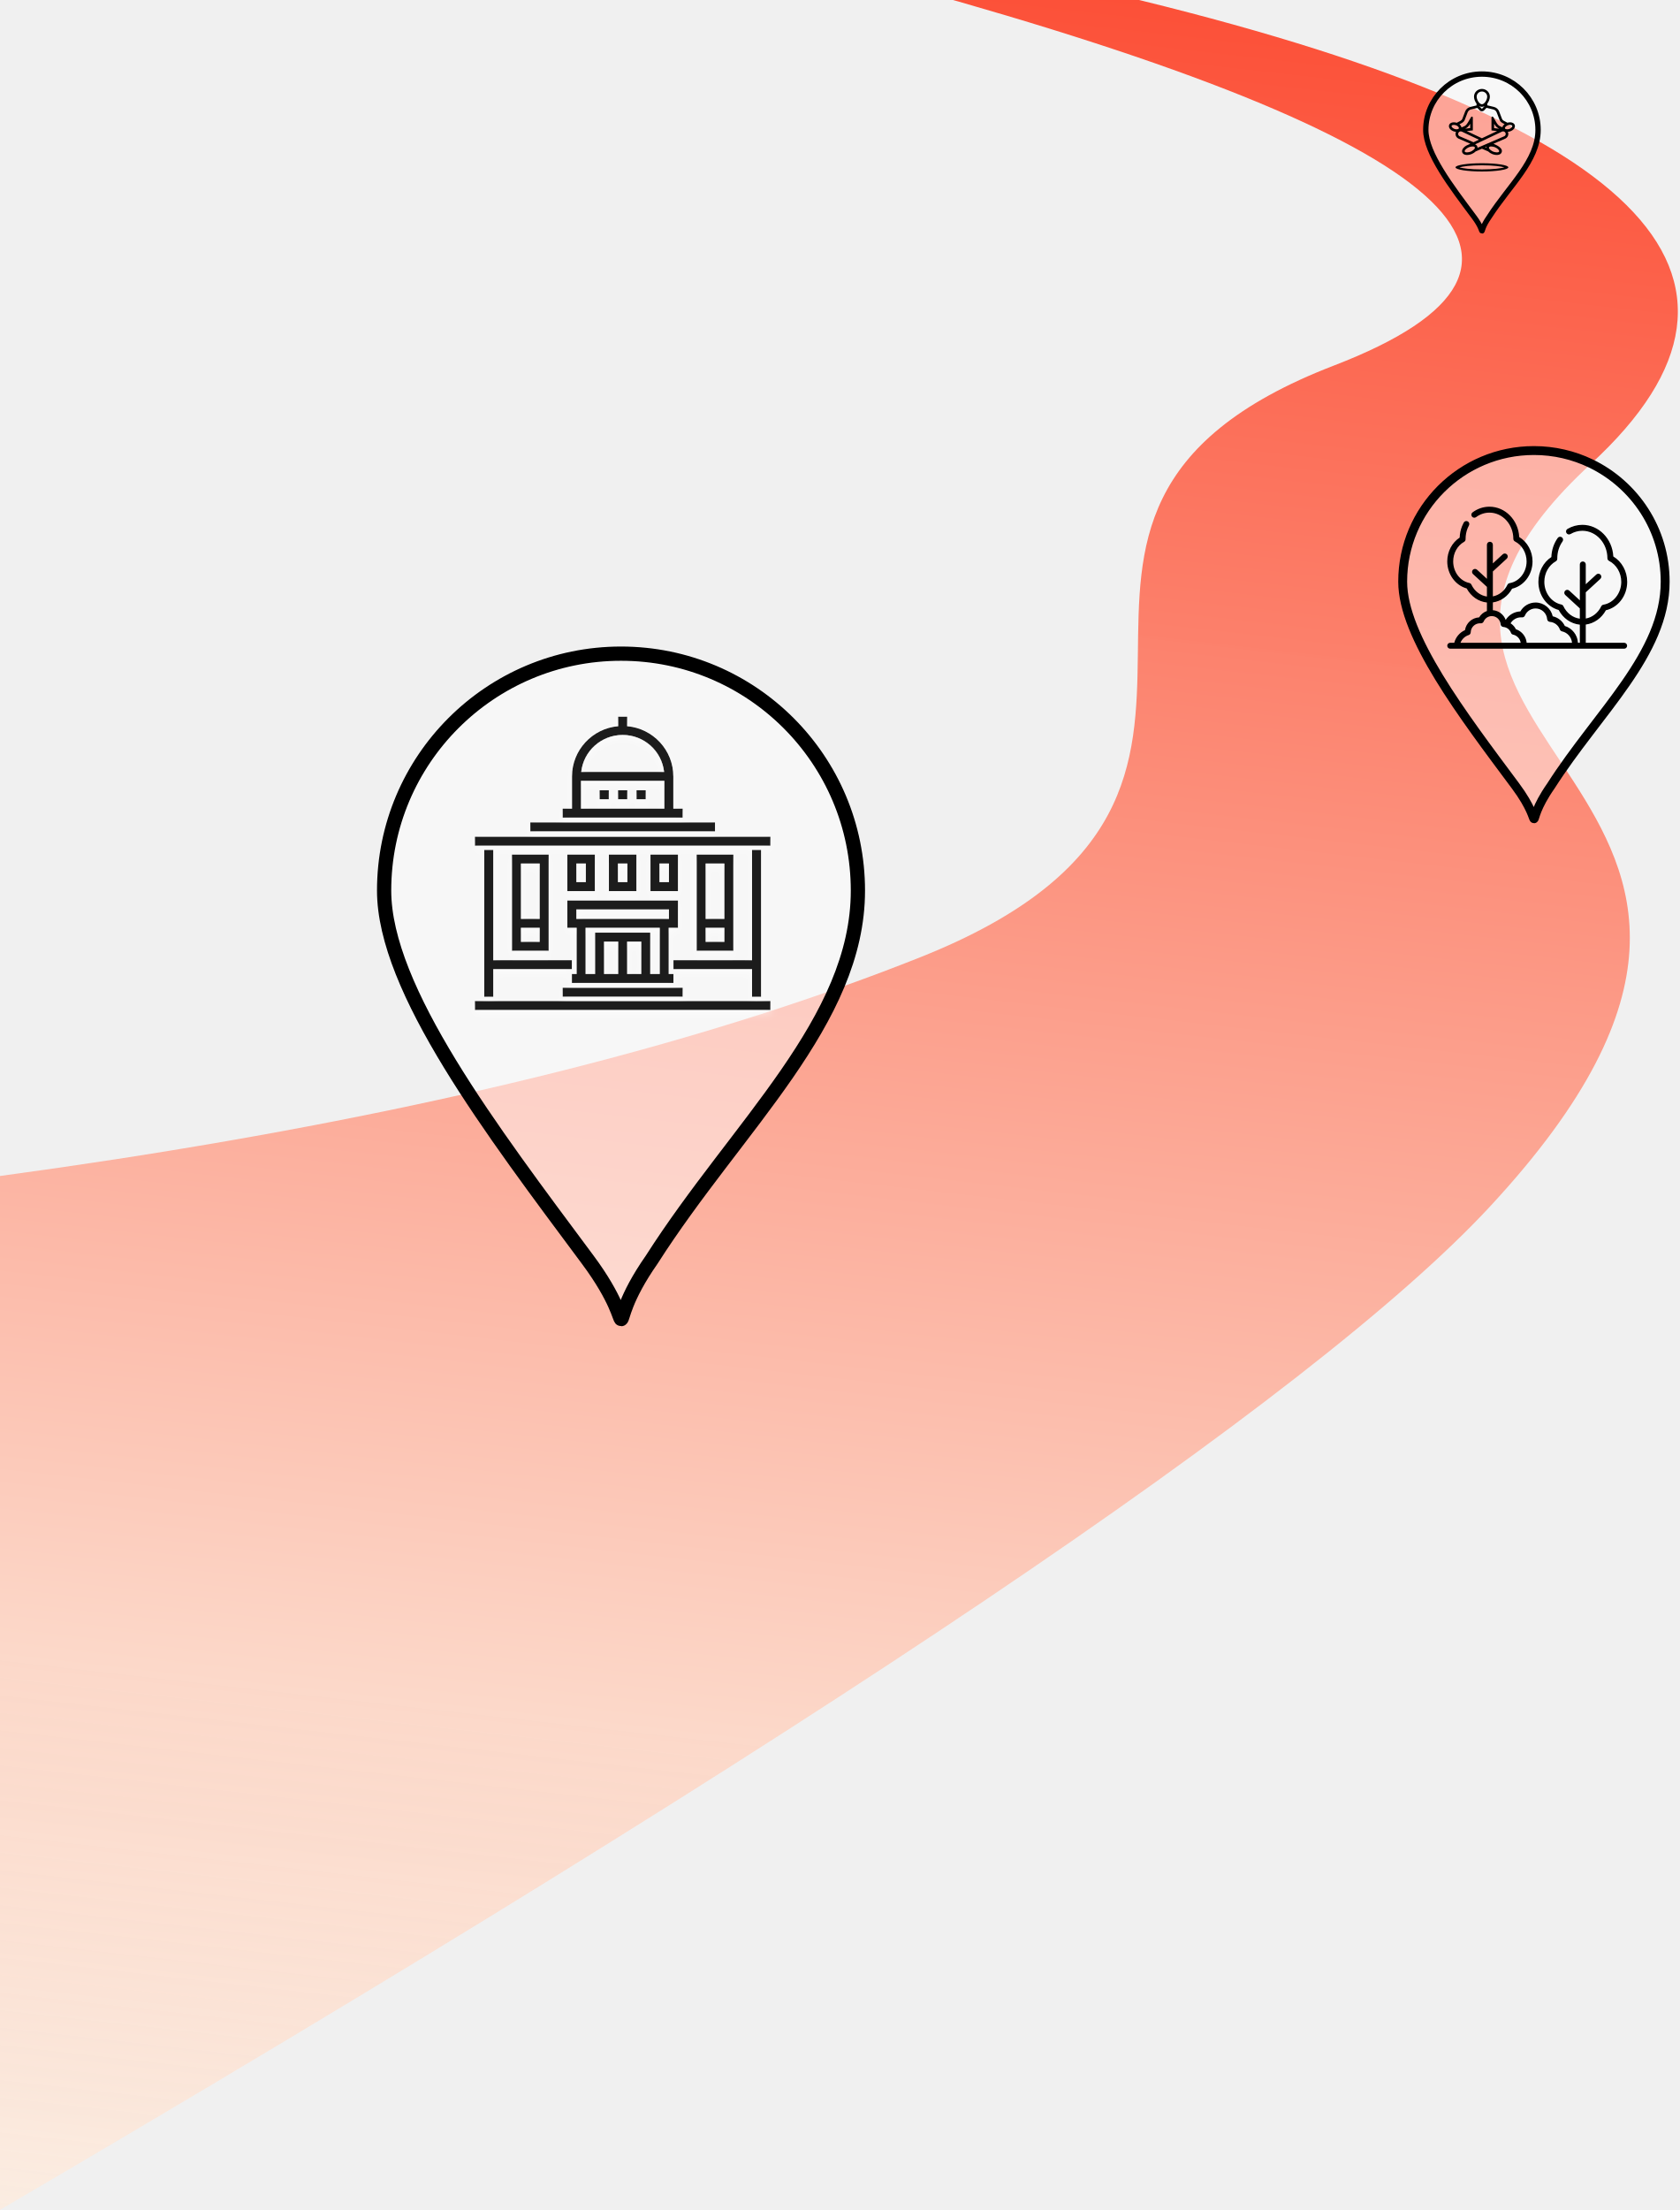
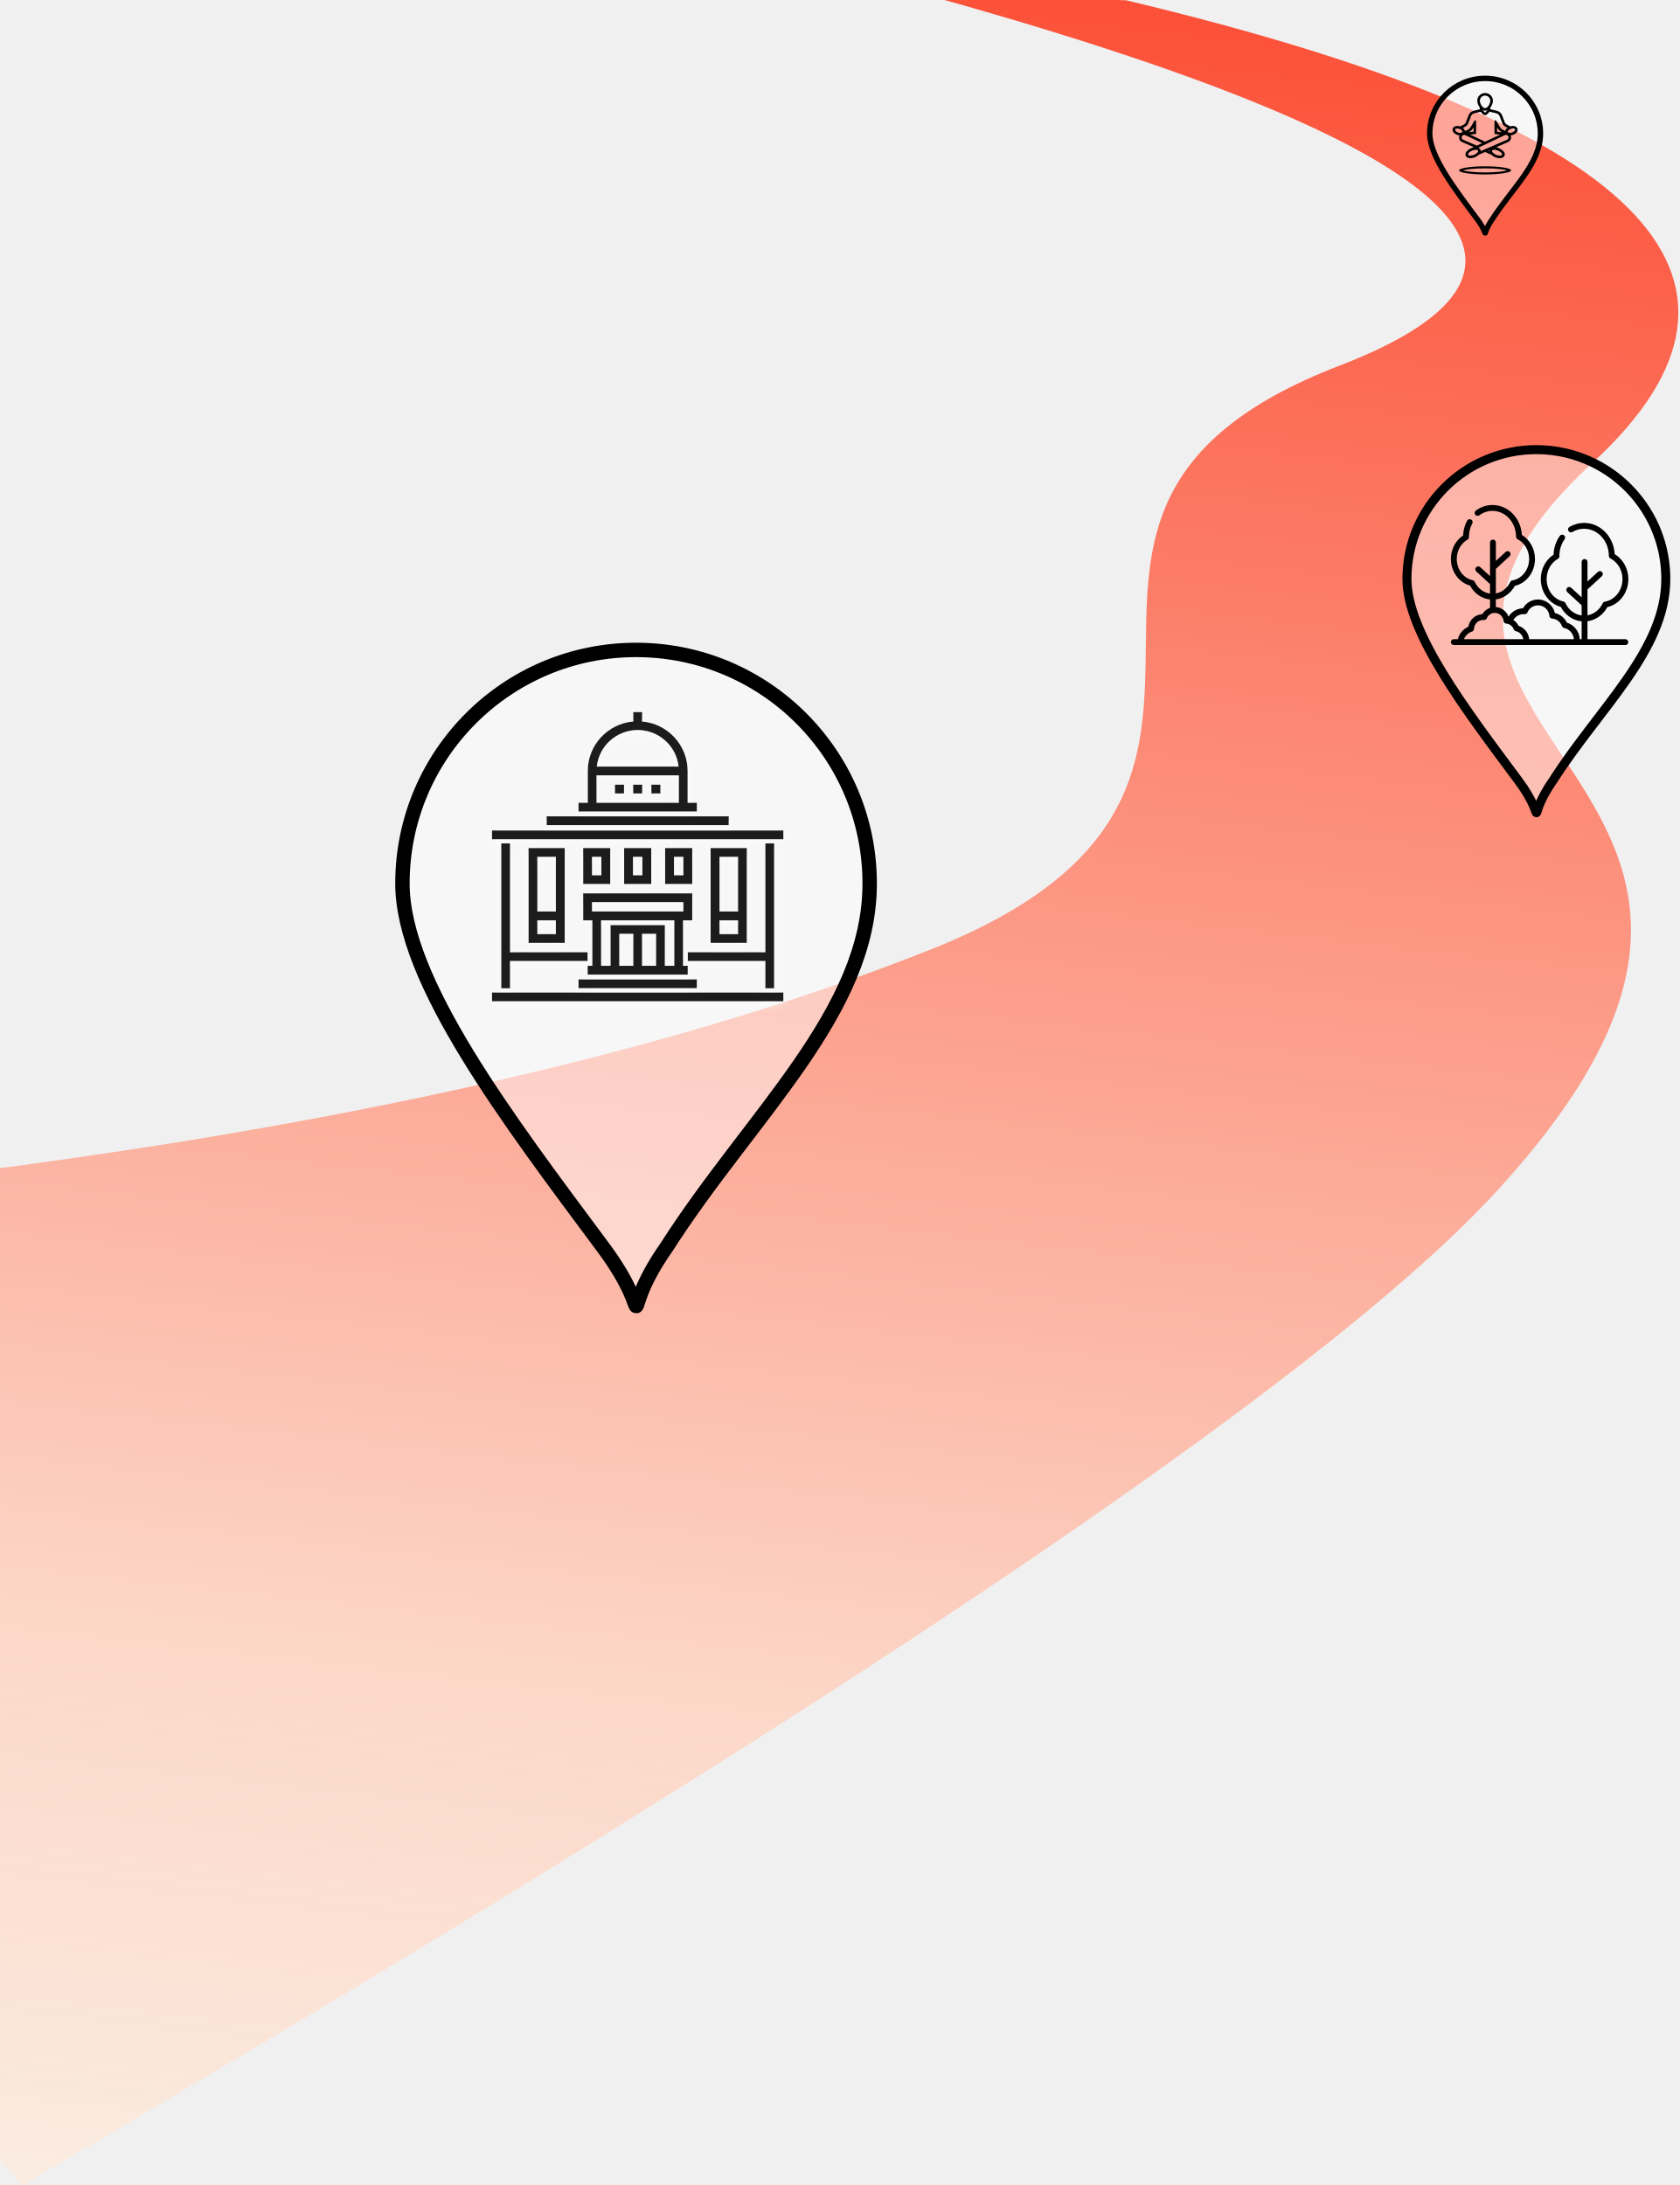
- <svg xmlns="http://www.w3.org/2000/svg" width="944px" height="1242px" viewBox="0 0 944 1242" version="1.1">
+ <svg xmlns="http://www.w3.org/2000/svg" width="933px" height="1214px" viewBox="0 0 933 1214" version="1.1">
  <defs>
    <linearGradient x1="77.353%" y1="-4.759%" x2="66.941%" y2="118.975%" id="linearGradient-1">
      <stop stop-color="#FF1F00" stop-opacity="0.8" offset="0%" />
      <stop stop-color="#FFD2BF" stop-opacity="0.795" offset="67.192%" />
      <stop stop-color="#F9FCF4" offset="100%" />
      <stop stop-color="#FA370B" stop-opacity="0.231" offset="100%" />
      <stop stop-color="#F4FEE2" offset="100%" />
      <stop stop-color="#FFFCEF" offset="100%" />
    </linearGradient>
-     <filter x="-4.2%" y="-3.0%" width="108.4%" height="108.4%" filterUnits="objectBoundingBox" id="filter-2">
+     <filter x="-4.3%" y="-3.1%" width="108.6%" height="108.7%" filterUnits="objectBoundingBox" id="filter-2">
      <feOffset dx="0" dy="2" in="SourceAlpha" result="shadowOffsetOuter1" />
      <feGaussianBlur stdDeviation="2" in="shadowOffsetOuter1" result="shadowBlurOuter1" />
      <feColorMatrix values="0 0 0 0 1   0 0 0 0 1   0 0 0 0 1  0 0 0 0.5 0" type="matrix" in="shadowBlurOuter1" result="shadowMatrixOuter1" />
      <feMerge>
        <feMergeNode in="shadowMatrixOuter1" />
        <feMergeNode in="SourceGraphic" />
      </feMerge>
    </filter>
  </defs>
  <g id="Page-2" stroke="none" stroke-width="1" fill="none" fill-rule="evenodd">
    <g id="Desktop-HD">
-       <g id="Group-7" transform="translate(-507, -41)">
+       <g id="Group-7" transform="translate(-482, -37)">
        <g id="Group-9">
          <g id="Group-11">
            <g id="Group-10">
              <g id="Group-8">
-                 <path d="M21.667,768.215 C465.882,732.864 799.188,666.325 1021.584,568.599 C1255.417,465.847 1023.909,321.116 1242.256,228.201 C1387.82,166.257 1305.742,98.289 996.022,24.297 L1113.655,24.297 C1408.325,83.676 1499.963,168.36 1388.568,278.349 C1221.477,443.332 1560.099,450.309 1346.531,697.326 C1250.745,808.114 978.039,1005.868 528.414,1290.588 L21.667,768.215 Z" id="Rectangle-2" fill="url(#linearGradient-1)" transform="translate(728.0364, 657.4421) rotate(2) translate(-728.0364, -657.4421) " />
-                 <g id="Group-6" transform="translate(1308.516, 82.62289)">
+                 <path d="M22.117,748.936 C455.051,714.472 779.893,649.604 996.642,554.33 C1224.536,454.156 998.907,313.057 1211.709,222.474 C1353.577,162.085 1273.583,95.823 971.728,23.687 L1086.374,23.687 C1373.561,81.576 1462.872,164.135 1354.306,271.363 C1191.458,432.206 1521.481,439.009 1313.336,679.827 C1219.983,787.835 954.202,980.626 515.995,1258.2 L22.117,748.936 Z" id="Rectangle-2" fill="url(#linearGradient-1)" transform="translate(710.5482, 640.9436) rotate(2) translate(-710.5482, -640.9436) " />
+                 <g id="Group-6" transform="translate(1276.287, 80.54946)">
                  <g id="Group-4" stroke="#000000" stroke-width="3" fill-opacity="0.463" fill="#FFFFFF">
-                     <path d="M35.645,80.275 C47.01,62.561 63.106,48.724 63.106,31.388 C63.106,14.053 48.979,0 31.553,0 C14.127,0 0,14.053 0,31.388 C0,44.492 14.347,63.196 27.111,80.275 C35.004,90.836 28.287,90.739 35.645,80.275 Z" id="Oval" />
+                     <path d="M34.74,78.261 C45.816,60.991 61.503,47.501 61.503,30.601 C61.503,13.7 47.735,0 30.752,0 C13.768,0 0,13.7 0,30.601 C0,43.375 13.983,61.61 26.423,78.261 C34.115,88.556 27.568,88.462 34.74,78.261 Z" id="Oval" />
                  </g>
-                   <g id="meditation" transform="translate(12.99236, 8.351953)" fill-rule="nonzero" fill="#000000">
-                     <path d="M18.561,41.76 C10.361,41.76 3.712,42.799 3.712,44.082 C3.712,45.362 10.361,46.4 18.561,46.4 C26.76,46.4 33.409,45.362 33.409,44.082 C33.409,42.8 26.762,41.76 18.561,41.76 Z M18.561,45.24 C11.988,45.24 7.707,44.608 5.911,44.081 C7.707,43.554 11.987,42.92 18.561,42.92 C25.136,42.92 29.416,43.553 31.21,44.081 C29.414,44.608 25.134,45.24 18.561,45.24 Z" id="Shape" />
-                     <path d="M37.005,20.257 C36.532,18.959 34.751,18.429 32.904,18.989 C31.062,18.009 30.21,17.786 29.837,16.818 L28.235,12.647 C27.751,11.383 26.658,10.438 25.314,10.115 L21.557,9.217 L21.557,8.29 C22.448,7.134 23.017,5.616 23.017,4.346 C23.017,1.945 21.022,0 18.562,0 C16.101,0 14.107,1.945 14.107,4.346 C14.107,5.603 14.662,7.104 15.537,8.258 L15.537,9.288 L12.068,10.118 C10.724,10.438 9.631,11.384 9.147,12.647 L7.543,16.818 C7.159,17.82 6.187,18.078 4.392,19.034 C2.635,18.443 0.648,18.807 0.118,20.255 C-0.522,22.008 1.531,23.93 3.984,24.116 C3.813,24.482 3.712,24.885 3.712,25.312 C3.712,26.474 4.417,27.468 5.427,27.93 L12.065,30.798 C10.467,31.554 9.135,31.944 8.076,33.259 C7.392,34.109 7.199,34.996 7.53,35.755 C8.257,37.421 10.861,37.39 12.851,36.562 C13.719,36.201 14.474,35.699 15.044,35.128 L18.563,33.607 L22.083,35.128 C22.653,35.699 23.407,36.203 24.275,36.562 C26.511,37.492 28.93,37.283 29.597,35.755 C30.739,33.139 26.545,31.502 25.06,30.799 L31.698,27.931 C32.706,27.468 33.412,26.474 33.412,25.312 C33.412,24.882 33.306,24.481 33.132,24.114 C35.707,23.927 37.62,21.937 37.005,20.257 Z M18.562,1.449 C20.2,1.449 21.532,2.748 21.532,4.346 C21.532,6.112 19.996,8.622 18.562,8.622 C17.127,8.622 15.592,6.112 15.592,4.346 C15.592,2.748 16.924,1.449 18.562,1.449 Z M20.059,9.629 L18.557,11.224 L17.022,9.613 C17.504,9.892 18.018,10.07 18.562,10.07 C19.089,10.07 19.589,9.894 20.059,9.629 Z M8.933,17.328 L10.537,13.157 C10.85,12.343 11.554,11.733 12.42,11.526 L16,10.67 L17.31,12.045 C17.986,12.753 19.136,12.75 19.808,12.038 L21.147,10.615 L24.962,11.528 C25.828,11.735 26.532,12.345 26.845,13.159 L28.447,17.329 C28.98,18.717 29.98,19.085 31.307,19.792 C31.036,19.997 30.789,20.222 30.593,20.47 C30.323,20.813 30.146,21.181 30.064,21.547 C28.719,20.998 27.772,20.665 26.955,19.28 L24.901,15.791 C24.637,15.34 23.93,15.524 23.93,16.043 L23.93,23.325 L27.086,23.694 L18.562,27.724 L10.036,23.691 L13.449,23.293 L13.449,16.053 C13.449,15.532 12.738,15.355 12.473,15.808 C9.579,20.787 9.852,20.51 7.078,21.642 C6.966,21.004 6.548,20.381 5.919,19.873 C7.285,19.146 8.39,18.749 8.933,17.328 Z M28.265,22.369 L25.416,22.036 L25.416,19.572 L25.667,19.997 C26.267,21.02 27.182,21.85 28.265,22.369 Z M9.197,22.33 C10.598,21.633 11.262,20.767 11.965,19.572 L11.965,22.007 L9.197,22.33 Z M3.179,22.493 C2.451,22.241 1.268,21.421 1.517,20.743 C1.764,20.064 3.209,20.16 3.938,20.412 C5.106,20.819 5.779,21.672 5.601,22.162 C5.42,22.654 4.345,22.9 3.179,22.493 Z M6.058,26.619 C5.527,26.376 5.197,25.876 5.197,25.312 C5.197,24.287 6.29,23.465 7.453,24.078 L16.86,28.528 L13.814,29.969 L6.058,26.619 Z M12.267,35.228 C11.386,35.593 9.249,36.001 8.895,35.186 C8.537,34.369 10.326,33.148 11.199,32.784 C12.066,32.423 14.209,31.999 14.572,32.827 C14.932,33.647 13.145,34.863 12.267,35.228 Z M21.051,33.097 L20.394,32.813 L21.122,32.499 C21.067,32.693 21.043,32.891 21.051,33.097 Z M25.923,32.784 C27.656,33.505 28.446,34.687 28.229,35.186 C27.874,36.001 25.739,35.596 24.857,35.228 C23.976,34.863 22.194,33.646 22.55,32.826 C22.917,31.987 25.053,32.422 25.923,32.784 Z M31.095,26.606 L16.073,33.097 C16.083,32.809 16.055,32.525 15.939,32.261 C15.72,31.757 15.283,31.392 14.702,31.162 L29.736,24.048 C30.752,23.503 31.927,24.243 31.927,25.312 C31.927,25.876 31.597,26.376 31.095,26.606 Z M33.945,22.493 C33.204,22.751 31.774,22.838 31.523,22.163 C31.278,21.482 32.452,20.667 33.184,20.413 C33.922,20.155 35.354,20.06 35.606,20.743 C35.851,21.423 34.68,22.238 33.945,22.493 Z" id="Shape" />
+                   <g id="meditation" transform="translate(12.66242, 8.142361)" fill-rule="nonzero" fill="#000000">
+                     <path d="M18.09,40.712 C10.098,40.712 3.618,41.725 3.618,42.976 C3.618,44.223 10.098,45.235 18.09,45.235 C26.081,45.235 32.561,44.223 32.561,42.976 C32.561,41.726 26.082,40.712 18.09,40.712 Z M18.09,44.104 C11.684,44.104 7.511,43.488 5.761,42.975 C7.511,42.461 11.683,41.843 18.09,41.843 C24.497,41.843 28.669,42.46 30.417,42.975 C28.667,43.488 24.496,44.104 18.09,44.104 Z" id="Shape" />
+                     <path d="M36.066,19.748 C35.604,18.483 33.869,17.966 32.068,18.513 C30.274,17.557 29.443,17.339 29.08,16.396 L27.518,12.33 C27.046,11.097 25.981,10.176 24.671,9.862 L21.01,8.986 L21.01,8.082 C21.878,6.955 22.432,5.475 22.432,4.237 C22.432,1.897 20.489,0 18.09,0 C15.692,0 13.749,1.897 13.749,4.237 C13.749,5.462 14.29,6.926 15.142,8.051 L15.142,9.055 L11.761,9.864 C10.452,10.176 9.387,11.099 8.915,12.33 L7.352,16.396 C6.977,17.373 6.03,17.624 4.281,18.557 C2.568,17.98 0.632,18.335 0.115,19.747 C-0.508,21.456 1.492,23.33 3.883,23.511 C3.716,23.868 3.618,24.26 3.618,24.677 C3.618,25.81 4.305,26.778 5.289,27.229 L11.759,30.025 C10.201,30.762 8.903,31.142 7.871,32.424 C7.204,33.253 7.016,34.118 7.339,34.858 C8.048,36.482 10.585,36.452 12.524,35.644 C13.371,35.293 14.106,34.803 14.662,34.246 L18.092,32.763 L21.522,34.246 C22.078,34.803 22.813,35.294 23.658,35.644 C25.838,36.551 28.195,36.348 28.845,34.858 C29.958,32.307 25.871,30.711 24.424,30.027 L30.893,27.23 C31.876,26.778 32.563,25.81 32.563,24.677 C32.563,24.258 32.46,23.866 32.291,23.509 C34.801,23.327 36.665,21.387 36.066,19.748 Z M18.09,1.412 C19.687,1.412 20.985,2.679 20.985,4.237 C20.985,5.958 19.488,8.406 18.09,8.406 C16.692,8.406 15.196,5.958 15.196,4.237 C15.196,2.679 16.494,1.412 18.09,1.412 Z M19.549,9.387 L18.086,10.942 L16.59,9.371 C17.06,9.644 17.561,9.818 18.09,9.818 C18.604,9.818 19.092,9.645 19.549,9.387 Z M8.706,16.893 L10.269,12.827 C10.575,12.033 11.261,11.439 12.104,11.237 L15.594,10.402 L16.87,11.743 C17.529,12.433 18.65,12.43 19.305,11.736 L20.61,10.349 L24.328,11.238 C25.172,11.44 25.858,12.035 26.163,12.829 L27.725,16.894 C28.244,18.247 29.218,18.606 30.512,19.295 C30.247,19.496 30.007,19.715 29.816,19.956 C29.553,20.291 29.381,20.649 29.301,21.007 C27.99,20.471 27.066,20.147 26.27,18.797 L24.269,15.395 C24.011,14.955 23.322,15.135 23.322,15.64 L23.322,22.74 L26.398,23.1 L18.09,27.028 L9.782,23.097 L13.107,22.708 L13.107,15.65 C13.107,15.142 12.414,14.969 12.157,15.412 C9.336,20.265 9.602,19.996 6.899,21.099 C6.789,20.477 6.382,19.87 5.768,19.374 C7.1,18.665 8.177,18.278 8.706,16.893 Z M27.547,21.807 L24.771,21.483 L24.771,19.08 L25.016,19.496 C25.6,20.493 26.492,21.302 27.547,21.807 Z M8.964,21.769 C10.329,21.09 10.976,20.246 11.662,19.08 L11.662,21.454 L8.964,21.769 Z M3.098,21.929 C2.389,21.683 1.235,20.884 1.479,20.223 C1.719,19.561 3.127,19.654 3.838,19.9 C4.977,20.296 5.632,21.128 5.459,21.605 C5.282,22.086 4.234,22.326 3.098,21.929 Z M5.904,25.951 C5.386,25.714 5.065,25.226 5.065,24.677 C5.065,23.677 6.13,22.876 7.263,23.474 L16.432,27.812 L13.463,29.217 L5.904,25.951 Z M11.955,34.344 C11.097,34.7 9.015,35.098 8.669,34.303 C8.32,33.506 10.064,32.316 10.915,31.961 C11.76,31.61 13.848,31.196 14.202,32.004 C14.553,32.803 12.811,33.988 11.955,34.344 Z M20.516,32.266 L19.876,31.99 L20.586,31.683 C20.532,31.872 20.509,32.066 20.516,32.266 Z M25.265,31.961 C26.953,32.665 27.723,33.817 27.512,34.303 C27.166,35.098 25.085,34.702 24.225,34.344 C23.367,33.988 21.63,32.802 21.978,32.002 C22.335,31.185 24.416,31.608 25.265,31.961 Z M30.305,25.938 L15.665,32.266 C15.675,31.985 15.647,31.708 15.535,31.451 C15.32,30.96 14.895,30.604 14.329,30.38 L28.981,23.444 C29.971,22.913 31.116,23.635 31.116,24.677 C31.116,25.226 30.795,25.714 30.305,25.938 Z M33.083,21.929 C32.361,22.18 30.967,22.265 30.722,21.607 C30.483,20.943 31.628,20.148 32.342,19.901 C33.061,19.65 34.456,19.556 34.702,20.223 C34.941,20.885 33.799,21.68 33.083,21.929 Z" id="Shape" />
                  </g>
                </g>
-                 <g id="Group-3" transform="translate(1295.524, 294.2057)">
+                 <g id="Group-3" transform="translate(1263.624, 286.8226)">
                  <g id="Group-5">
-                     <path d="M83.346,188.436 C109.92,146.855 147.556,114.372 147.556,73.68 C147.556,44.411 130.467,19.129 105.71,7.24 C96.048,2.6 85.217,0 73.778,0 C33.032,0 0,32.988 0,73.68 C0,104.439 33.547,148.344 63.392,188.436 C81.847,213.225 66.141,212.998 83.346,188.436 Z" id="Oval" stroke="#000000" stroke-width="5" fill-opacity="0.463" fill="#FFFFFF" />
-                     <g id="garden" transform="translate(25.05669, 31.55182)" fill-rule="nonzero" fill="#000000">
-                       <path d="M99.44,76.473 L77.862,76.473 L77.862,66.237 C82.574,65.603 86.75,62.659 89.179,58.196 C92.405,57.458 95.336,55.589 97.505,52.87 C99.858,49.918 101.155,46.145 101.155,42.246 C101.155,36.315 98.119,30.825 93.342,27.974 C92.845,18.083 85.223,10.197 75.941,10.197 C73.019,10.197 70.128,10.992 67.581,12.497 C66.788,12.966 66.525,13.988 66.993,14.78 C67.461,15.574 68.483,15.837 69.275,15.368 C71.31,14.166 73.615,13.531 75.941,13.531 C83.698,13.531 90.02,20.459 90.035,28.975 C90.036,29.602 90.389,30.176 90.949,30.459 C95.124,32.573 97.821,37.199 97.821,42.245 C97.821,48.614 93.51,54.128 87.793,55.071 C87.258,55.16 86.799,55.503 86.563,55.992 C84.775,59.701 81.545,62.209 77.862,62.862 L77.862,48.109 L86.064,40.563 C86.741,39.94 86.785,38.885 86.162,38.208 C85.539,37.53 84.485,37.485 83.808,38.109 L77.862,43.579 L77.862,32.449 C77.862,31.528 77.115,30.782 76.195,30.782 C75.274,30.782 74.528,31.528 74.528,32.449 L74.528,52.628 L68.582,47.159 C67.905,46.535 66.85,46.58 66.227,47.257 C65.604,47.935 65.649,48.99 66.326,49.613 L74.528,57.158 L74.528,62.94 C70.598,62.433 67.132,59.832 65.273,55.896 C65.05,55.425 64.621,55.085 64.112,54.977 C58.582,53.802 54.568,48.448 54.568,42.245 C54.568,37.355 57.034,32.929 61.002,30.695 C61.533,30.396 61.859,29.831 61.851,29.221 C61.851,29.175 61.849,29.129 61.848,29.084 C61.847,29.057 61.846,29.031 61.846,29.005 C61.846,25.531 62.87,22.25 64.808,19.515 C65.341,18.764 65.164,17.723 64.413,17.191 C63.662,16.658 62.622,16.835 62.09,17.586 C59.881,20.702 58.656,24.393 58.524,28.301 C54.004,31.249 51.235,36.501 51.235,42.246 C51.235,49.717 55.977,56.226 62.623,58.046 C65.124,62.758 69.549,65.808 74.529,66.296 L74.529,76.473 L73.473,76.473 C73.228,72.11 70.246,68.314 66.094,67.032 C64.791,64.26 62.261,62.249 59.285,61.597 C58.31,57.161 54.318,53.853 49.666,53.853 C46.079,53.853 42.827,55.782 41.093,58.852 C37.678,58.982 34.608,60.806 32.845,63.633 C31.746,60.609 28.93,58.406 25.634,58.17 L25.634,53.786 C30.133,53.16 34.117,50.345 36.445,46.086 C39.537,45.372 42.345,43.577 44.424,40.97 C46.688,38.131 47.935,34.503 47.935,30.754 C47.935,25.064 45.029,19.797 40.453,17.049 C39.957,7.56 32.637,0 23.724,0 C20.305,0 17.016,1.103 14.213,3.19 C13.475,3.74 13.322,4.785 13.872,5.523 C14.421,6.262 15.465,6.415 16.204,5.865 C18.427,4.209 21.027,3.334 23.724,3.334 C31.111,3.334 37.132,9.935 37.146,18.049 C37.148,18.676 37.501,19.25 38.06,19.534 C42.034,21.545 44.601,25.95 44.601,30.754 C44.601,36.817 40.499,42.066 35.06,42.963 C34.524,43.052 34.065,43.395 33.83,43.884 C32.141,47.386 29.103,49.764 25.634,50.408 L25.634,36.399 L33.464,29.196 C34.141,28.573 34.185,27.518 33.562,26.841 C32.939,26.163 31.885,26.118 31.208,26.742 L25.634,31.869 L25.634,21.376 C25.634,20.455 24.888,19.708 23.967,19.708 C23.047,19.708 22.3,20.455 22.3,21.376 L22.3,40.533 L16.727,35.406 C16.049,34.782 14.995,34.827 14.372,35.505 C13.749,36.182 13.793,37.237 14.471,37.86 L22.3,45.063 L22.3,50.486 C18.595,49.979 15.332,47.512 13.574,43.793 C13.352,43.322 12.923,42.982 12.414,42.875 C7.152,41.756 3.333,36.659 3.333,30.754 C3.333,26.097 5.679,21.884 9.456,19.758 C9.987,19.459 10.312,18.895 10.305,18.285 C10.305,18.24 10.303,18.195 10.302,18.15 C10.301,18.126 10.3,18.102 10.3,18.077 C10.3,16.015 10.68,14.021 11.429,12.15 C11.652,11.594 11.909,11.049 12.192,10.527 C12.633,9.718 12.334,8.706 11.526,8.266 C10.717,7.825 9.705,8.124 9.265,8.932 C8.919,9.568 8.606,10.233 8.335,10.91 C7.514,12.96 7.059,15.128 6.98,17.364 C2.651,20.204 0,25.243 0,30.754 C0,37.928 4.548,44.179 10.925,45.941 C13.323,50.438 17.545,53.356 22.3,53.845 L22.3,58.614 C20.476,59.251 18.916,60.512 17.911,62.205 C13.864,62.435 10.594,65.426 9.96,69.369 C6.975,70.695 4.755,73.326 3.938,76.473 L1.667,76.473 C0.746,76.473 0,77.219 0,78.14 C0,79.061 0.746,79.808 1.667,79.808 L5.318,79.808 L42.941,79.808 L71.756,79.808 L99.44,79.808 C100.361,79.808 101.107,79.061 101.107,78.14 C101.107,77.219 100.361,76.473 99.44,76.473 Z M7.434,76.473 C8.229,74.447 9.901,72.832 12.032,72.142 C12.702,71.924 13.164,71.309 13.184,70.605 C13.268,67.757 15.566,65.525 18.415,65.525 C18.529,65.525 18.654,65.531 18.807,65.542 C19.521,65.594 20.189,65.186 20.467,64.525 C21.243,62.676 23.04,61.482 25.044,61.482 C27.618,61.482 29.79,63.49 29.99,66.054 C30.054,66.872 30.704,67.523 31.522,67.587 C31.977,67.622 32.416,67.722 32.832,67.874 C32.834,67.875 32.836,67.876 32.838,67.876 C32.915,67.905 32.991,67.935 33.066,67.967 C33.082,67.974 33.099,67.981 33.115,67.988 C33.186,68.019 33.255,68.051 33.324,68.085 C33.347,68.097 33.37,68.109 33.393,68.121 C33.488,68.169 33.581,68.221 33.673,68.275 C33.722,68.305 33.773,68.334 33.821,68.366 C33.858,68.389 33.894,68.415 33.93,68.439 C33.984,68.477 34.039,68.514 34.092,68.554 C34.122,68.577 34.152,68.599 34.182,68.622 C34.246,68.672 34.31,68.724 34.371,68.778 C34.389,68.792 34.406,68.806 34.423,68.821 C34.587,68.967 34.742,69.123 34.886,69.29 C34.899,69.305 34.912,69.321 34.925,69.336 C34.986,69.408 35.044,69.482 35.101,69.557 C35.112,69.571 35.123,69.586 35.134,69.6 C35.263,69.777 35.381,69.962 35.487,70.156 C35.501,70.182 35.514,70.208 35.528,70.234 C35.566,70.306 35.601,70.379 35.635,70.453 C35.649,70.483 35.663,70.512 35.676,70.541 C35.718,70.637 35.758,70.735 35.794,70.834 C35.795,70.837 35.796,70.841 35.798,70.844 C35.993,71.384 36.453,71.785 37.014,71.906 C37.163,71.938 37.309,71.978 37.452,72.022 C37.499,72.036 37.545,72.054 37.591,72.069 C37.687,72.101 37.782,72.134 37.875,72.171 C37.929,72.193 37.981,72.217 38.034,72.24 C38.117,72.276 38.2,72.313 38.281,72.354 C38.335,72.381 38.388,72.41 38.442,72.439 C38.518,72.48 38.594,72.523 38.668,72.568 C38.721,72.6 38.773,72.633 38.825,72.666 C38.897,72.713 38.967,72.762 39.037,72.812 C39.087,72.848 39.136,72.884 39.184,72.921 C39.253,72.974 39.319,73.03 39.386,73.086 C39.431,73.124 39.476,73.162 39.52,73.202 C39.587,73.263 39.652,73.328 39.717,73.392 C39.755,73.43 39.794,73.468 39.831,73.507 C39.904,73.585 39.973,73.665 40.041,73.746 C40.066,73.777 40.093,73.805 40.118,73.836 C40.209,73.949 40.295,74.066 40.377,74.186 C40.394,74.211 40.409,74.238 40.426,74.263 C40.489,74.359 40.55,74.456 40.607,74.556 C40.633,74.601 40.656,74.648 40.681,74.695 C40.725,74.777 40.768,74.86 40.809,74.945 C40.833,74.998 40.856,75.051 40.879,75.105 C40.914,75.186 40.948,75.267 40.979,75.35 C41,75.407 41.02,75.465 41.04,75.522 C41.067,75.605 41.093,75.688 41.118,75.771 C41.135,75.831 41.15,75.89 41.166,75.95 C41.187,76.035 41.205,76.121 41.222,76.207 C41.235,76.267 41.246,76.327 41.256,76.388 C41.261,76.416 41.263,76.445 41.268,76.473 L7.434,76.473 L7.434,76.473 Z M44.628,76.474 L44.628,76.473 C44.627,76.458 44.623,76.442 44.622,76.426 C44.603,76.227 44.578,76.029 44.546,75.834 C44.544,75.822 44.541,75.811 44.539,75.8 C44.505,75.6 44.465,75.403 44.417,75.207 C44.415,75.199 44.414,75.19 44.412,75.182 C44.364,74.989 44.309,74.798 44.249,74.61 C44.242,74.589 44.236,74.569 44.23,74.548 C44.17,74.367 44.104,74.188 44.033,74.012 C44.023,73.986 44.013,73.961 44.003,73.935 C43.932,73.762 43.855,73.592 43.773,73.425 C43.76,73.398 43.747,73.372 43.734,73.346 C43.651,73.179 43.563,73.016 43.469,72.855 C43.455,72.831 43.441,72.807 43.427,72.783 C43.331,72.621 43.23,72.462 43.124,72.307 C43.111,72.288 43.098,72.269 43.085,72.251 C42.974,72.092 42.859,71.935 42.739,71.784 C42.731,71.774 42.723,71.765 42.715,71.755 C42.589,71.598 42.459,71.445 42.322,71.296 C42.321,71.295 42.319,71.293 42.318,71.291 C42.183,71.145 42.042,71.003 41.897,70.865 C41.884,70.853 41.872,70.841 41.859,70.829 C41.72,70.698 41.576,70.573 41.428,70.451 C41.408,70.435 41.389,70.418 41.369,70.402 C41.223,70.284 41.074,70.171 40.921,70.063 C40.897,70.046 40.874,70.029 40.85,70.013 C40.697,69.906 40.54,69.805 40.38,69.708 C40.355,69.693 40.33,69.678 40.305,69.663 C40.143,69.567 39.977,69.476 39.809,69.391 C39.786,69.379 39.762,69.368 39.739,69.356 C39.565,69.27 39.388,69.189 39.208,69.114 C39.192,69.107 39.176,69.102 39.16,69.095 C38.971,69.018 38.779,68.947 38.583,68.883 C38.583,68.882 38.582,68.882 38.581,68.882 C38.573,68.864 38.563,68.848 38.555,68.831 C38.487,68.697 38.417,68.564 38.342,68.433 C38.304,68.367 38.264,68.302 38.224,68.236 C38.176,68.157 38.128,68.079 38.078,68.001 C38.029,67.927 37.979,67.854 37.928,67.781 C37.884,67.718 37.839,67.656 37.793,67.594 C37.735,67.516 37.677,67.438 37.617,67.362 C37.581,67.318 37.544,67.275 37.508,67.232 C37.367,67.063 37.22,66.9 37.067,66.742 C37.04,66.715 37.015,66.687 36.988,66.661 C36.912,66.585 36.833,66.512 36.754,66.439 C36.709,66.397 36.663,66.355 36.617,66.314 C36.541,66.248 36.464,66.182 36.386,66.118 C36.329,66.072 36.271,66.027 36.213,65.981 C36.141,65.926 36.069,65.869 35.994,65.815 C35.89,65.739 35.783,65.667 35.674,65.596 C35.646,65.577 35.618,65.556 35.589,65.538 C36.803,63.485 39.027,62.18 41.483,62.18 C41.634,62.18 41.797,62.187 41.997,62.201 C42.71,62.255 43.379,61.845 43.656,61.185 C44.676,58.757 47.035,57.189 49.666,57.189 C53.045,57.189 55.898,59.826 56.16,63.193 C56.224,64.011 56.874,64.661 57.692,64.725 C60.234,64.923 62.438,66.602 63.306,69.003 C63.502,69.543 63.961,69.944 64.522,70.065 C67.597,70.728 69.878,73.373 70.135,76.474 L44.628,76.474 L44.628,76.474 Z" id="Shape" />
+                     <path d="M81.229,183.707 C107.129,143.169 143.809,111.502 143.809,71.831 C143.809,43.297 127.154,18.649 103.026,7.058 C93.609,2.535 83.053,0 71.904,0 C32.193,0 0,32.16 0,71.831 C0,101.818 32.695,144.621 61.783,183.707 C79.769,207.874 64.461,207.653 81.229,183.707 Z" id="Oval" stroke="#000000" stroke-width="5" fill-opacity="0.463" fill="#FFFFFF" />
+                     <g id="garden" transform="translate(24.42038, 30.76003)" fill-rule="nonzero" fill="#000000">
+                       <path d="M96.915,74.554 L75.884,74.554 L75.884,64.575 C80.477,63.957 84.547,61.086 86.914,56.735 C90.059,56.016 92.915,54.194 95.028,51.543 C97.322,48.665 98.586,44.987 98.586,41.185 C98.586,35.403 95.627,30.052 90.972,27.272 C90.487,17.629 83.059,9.941 74.012,9.941 C71.165,9.941 68.347,10.716 65.864,12.184 C65.092,12.64 64.835,13.637 65.292,14.41 C65.748,15.183 66.744,15.439 67.516,14.983 C69.499,13.811 71.745,13.192 74.012,13.192 C81.572,13.192 87.734,19.946 87.749,28.248 C87.75,28.859 88.094,29.419 88.639,29.695 C92.708,31.756 95.337,36.266 95.337,41.185 C95.337,47.394 91.136,52.769 85.564,53.689 C85.042,53.775 84.595,54.11 84.365,54.587 C82.622,58.203 79.474,60.648 75.884,61.284 L75.884,46.901 L83.878,39.545 C84.538,38.938 84.582,37.909 83.974,37.249 C83.367,36.588 82.34,36.545 81.679,37.153 L75.884,42.485 L75.884,31.635 C75.884,30.737 75.157,30.009 74.26,30.009 C73.363,30.009 72.636,30.737 72.636,31.635 L72.636,51.308 L66.841,45.975 C66.18,45.367 65.153,45.411 64.546,46.071 C63.938,46.732 63.981,47.76 64.642,48.368 L72.636,55.724 L72.636,61.36 C68.806,60.866 65.428,58.33 63.615,54.493 C63.399,54.034 62.98,53.703 62.484,53.598 C57.094,52.452 53.183,47.232 53.183,41.185 C53.183,36.418 55.585,32.102 59.453,29.925 C59.97,29.633 60.288,29.082 60.28,28.488 C60.28,28.443 60.278,28.398 60.277,28.354 C60.276,28.328 60.275,28.302 60.275,28.277 C60.275,24.891 61.274,21.691 63.163,19.025 C63.682,18.293 63.509,17.278 62.777,16.759 C62.045,16.24 61.031,16.413 60.513,17.145 C58.361,20.182 57.166,23.781 57.038,27.591 C52.633,30.465 49.934,35.585 49.934,41.185 C49.934,48.47 54.555,54.815 61.033,56.589 C63.47,61.183 67.782,64.157 72.636,64.633 L72.636,74.554 L71.607,74.554 C71.368,70.3 68.462,66.6 64.416,65.35 C63.146,62.647 60.68,60.687 57.78,60.052 C56.829,55.727 52.939,52.502 48.405,52.502 C44.909,52.502 41.739,54.382 40.049,57.375 C36.721,57.501 33.729,59.28 32.011,62.037 C30.94,59.088 28.196,56.941 24.983,56.71 L24.983,52.436 C29.368,51.826 33.251,49.082 35.52,44.93 C38.533,44.233 41.27,42.484 43.296,39.942 C45.503,37.174 46.718,33.637 46.718,29.982 C46.718,24.435 43.885,19.3 39.426,16.621 C38.942,7.37 31.808,0 23.121,0 C19.789,0 16.584,1.075 13.852,3.11 C13.133,3.646 12.984,4.665 13.519,5.385 C14.055,6.105 15.072,6.254 15.792,5.718 C17.959,4.104 20.493,3.251 23.121,3.251 C30.321,3.251 36.189,9.686 36.203,17.596 C36.204,18.208 36.548,18.767 37.094,19.043 C40.966,21.005 43.468,25.299 43.468,29.982 C43.468,35.893 39.471,41.01 34.169,41.885 C33.648,41.971 33.2,42.306 32.971,42.783 C31.325,46.197 28.364,48.515 24.983,49.143 L24.983,35.486 L32.614,28.464 C33.274,27.856 33.317,26.828 32.71,26.167 C32.103,25.506 31.075,25.463 30.415,26.071 L24.983,31.069 L24.983,20.839 C24.983,19.941 24.256,19.214 23.358,19.214 C22.461,19.214 21.734,19.941 21.734,20.839 L21.734,39.516 L16.302,34.518 C15.642,33.91 14.614,33.953 14.007,34.614 C13.4,35.274 13.443,36.303 14.103,36.91 L21.734,43.932 L21.734,49.219 C18.122,48.725 14.942,46.32 13.23,42.694 C13.013,42.235 12.595,41.904 12.099,41.799 C6.971,40.708 3.248,35.739 3.248,29.982 C3.248,25.443 5.535,21.335 9.216,19.262 C9.733,18.97 10.05,18.42 10.043,17.827 C10.043,17.783 10.042,17.739 10.04,17.695 C10.04,17.671 10.038,17.648 10.038,17.624 C10.038,15.613 10.409,13.669 11.139,11.845 C11.356,11.304 11.606,10.771 11.883,10.263 C12.312,9.475 12.021,8.488 11.233,8.058 C10.445,7.629 9.459,7.92 9.03,8.708 C8.693,9.328 8.388,9.977 8.124,10.636 C7.323,12.635 6.88,14.748 6.802,16.928 C2.583,19.697 0,24.61 0,29.982 C0,36.976 4.432,43.07 10.647,44.788 C12.984,49.173 17.099,52.017 21.734,52.493 L21.734,57.143 C19.956,57.764 18.435,58.993 17.456,60.644 C13.512,60.868 10.325,63.784 9.707,67.628 C6.798,68.921 4.635,71.486 3.838,74.554 L1.624,74.554 C0.727,74.554 0,75.282 0,76.179 C0,77.077 0.727,77.805 1.624,77.805 L5.183,77.805 L41.851,77.805 L69.933,77.805 L96.915,77.805 C97.812,77.805 98.54,77.077 98.54,76.179 C98.54,75.282 97.812,74.554 96.915,74.554 Z M7.245,74.554 C8.02,72.578 9.65,71.004 11.726,70.331 C12.38,70.119 12.829,69.52 12.849,68.833 C12.931,66.056 15.17,63.881 17.947,63.881 C18.059,63.881 18.18,63.886 18.33,63.897 C19.026,63.947 19.677,63.55 19.947,62.906 C20.704,61.103 22.455,59.939 24.408,59.939 C26.917,59.939 29.034,61.897 29.229,64.396 C29.291,65.194 29.924,65.828 30.722,65.891 C31.165,65.925 31.593,66.022 31.999,66.171 C32,66.171 32.002,66.172 32.004,66.173 C32.079,66.201 32.153,66.231 32.227,66.262 C32.242,66.268 32.258,66.275 32.274,66.282 C32.343,66.312 32.411,66.343 32.478,66.376 C32.5,66.388 32.523,66.4 32.545,66.411 C32.638,66.458 32.729,66.509 32.818,66.562 C32.866,66.591 32.915,66.619 32.962,66.65 C32.998,66.673 33.033,66.698 33.068,66.722 C33.121,66.758 33.174,66.795 33.226,66.834 C33.256,66.856 33.285,66.878 33.314,66.9 C33.376,66.949 33.438,67 33.499,67.052 C33.515,67.066 33.532,67.08 33.549,67.094 C33.709,67.236 33.859,67.389 34,67.551 C34.013,67.566 34.025,67.581 34.038,67.596 C34.097,67.666 34.154,67.738 34.209,67.811 C34.22,67.826 34.231,67.839 34.241,67.854 C34.368,68.026 34.482,68.207 34.586,68.396 C34.599,68.421 34.612,68.446 34.626,68.472 C34.662,68.542 34.697,68.613 34.731,68.685 C34.744,68.714 34.757,68.742 34.77,68.771 C34.811,68.865 34.85,68.96 34.885,69.056 C34.886,69.06 34.887,69.063 34.889,69.066 C35.079,69.593 35.527,69.984 36.074,70.102 C36.219,70.133 36.361,70.171 36.501,70.214 C36.547,70.228 36.591,70.245 36.637,70.261 C36.73,70.292 36.823,70.324 36.913,70.36 C36.966,70.381 37.017,70.405 37.068,70.427 C37.149,70.463 37.23,70.499 37.309,70.538 C37.362,70.564 37.414,70.593 37.465,70.621 C37.54,70.661 37.614,70.703 37.686,70.747 C37.738,70.778 37.788,70.81 37.839,70.843 C37.909,70.888 37.978,70.936 38.046,70.985 C38.094,71.02 38.142,71.055 38.189,71.091 C38.256,71.143 38.321,71.197 38.385,71.252 C38.429,71.289 38.473,71.326 38.516,71.365 C38.582,71.425 38.645,71.487 38.708,71.55 C38.745,71.588 38.784,71.624 38.82,71.663 C38.891,71.738 38.958,71.817 39.024,71.896 C39.049,71.925 39.075,71.953 39.099,71.983 C39.188,72.093 39.272,72.207 39.352,72.324 C39.369,72.349 39.383,72.375 39.399,72.4 C39.461,72.493 39.521,72.588 39.576,72.685 C39.601,72.729 39.624,72.775 39.648,72.82 C39.691,72.901 39.733,72.981 39.772,73.064 C39.797,73.115 39.818,73.168 39.841,73.22 C39.875,73.299 39.908,73.378 39.938,73.459 C39.959,73.515 39.978,73.571 39.997,73.627 C40.024,73.707 40.05,73.788 40.073,73.87 C40.09,73.928 40.105,73.986 40.12,74.044 C40.141,74.127 40.159,74.21 40.176,74.294 C40.187,74.353 40.199,74.412 40.209,74.471 C40.213,74.499 40.215,74.526 40.22,74.554 L7.245,74.554 L7.245,74.554 Z M43.495,74.554 L43.495,74.554 C43.493,74.539 43.49,74.524 43.489,74.508 C43.47,74.314 43.446,74.121 43.415,73.931 C43.413,73.92 43.41,73.909 43.408,73.897 C43.375,73.703 43.336,73.51 43.289,73.32 C43.287,73.312 43.286,73.304 43.284,73.296 C43.237,73.107 43.184,72.921 43.125,72.737 C43.119,72.718 43.113,72.697 43.106,72.678 C43.049,72.501 42.984,72.327 42.915,72.154 C42.905,72.13 42.896,72.104 42.885,72.08 C42.816,71.911 42.741,71.745 42.661,71.582 C42.649,71.556 42.636,71.531 42.624,71.505 C42.542,71.343 42.456,71.183 42.366,71.027 C42.352,71.003 42.338,70.98 42.324,70.956 C42.23,70.798 42.132,70.644 42.029,70.492 C42.016,70.474 42.003,70.456 41.99,70.438 C41.883,70.282 41.771,70.13 41.653,69.982 C41.646,69.973 41.638,69.964 41.631,69.955 C41.508,69.801 41.38,69.652 41.247,69.507 C41.246,69.506 41.244,69.504 41.243,69.502 C41.111,69.359 40.974,69.221 40.833,69.087 C40.821,69.075 40.809,69.063 40.796,69.052 C40.661,68.924 40.52,68.802 40.376,68.683 C40.357,68.667 40.338,68.651 40.318,68.635 C40.177,68.52 40.031,68.41 39.882,68.305 C39.859,68.288 39.836,68.272 39.812,68.256 C39.663,68.152 39.511,68.053 39.355,67.959 C39.33,67.944 39.306,67.929 39.281,67.915 C39.123,67.822 38.962,67.733 38.798,67.649 C38.775,67.638 38.752,67.627 38.73,67.616 C38.56,67.532 38.388,67.453 38.212,67.38 C38.197,67.373 38.181,67.368 38.165,67.361 C37.981,67.286 37.794,67.216 37.604,67.154 C37.603,67.154 37.602,67.153 37.601,67.153 C37.593,67.136 37.584,67.121 37.575,67.104 C37.51,66.973 37.441,66.843 37.369,66.716 C37.332,66.651 37.292,66.588 37.254,66.524 C37.207,66.447 37.16,66.37 37.111,66.295 C37.063,66.222 37.015,66.151 36.965,66.08 C36.922,66.019 36.878,65.958 36.833,65.898 C36.777,65.822 36.721,65.746 36.662,65.672 C36.627,65.629 36.591,65.587 36.555,65.545 C36.418,65.38 36.275,65.221 36.126,65.068 C36.1,65.041 36.075,65.014 36.049,64.988 C35.975,64.914 35.898,64.843 35.821,64.772 C35.776,64.731 35.732,64.69 35.687,64.65 C35.613,64.585 35.538,64.521 35.462,64.459 C35.407,64.414 35.35,64.37 35.294,64.326 C35.223,64.271 35.153,64.216 35.08,64.164 C34.978,64.09 34.874,64.019 34.768,63.95 C34.74,63.931 34.714,63.911 34.685,63.893 C35.869,61.892 38.036,60.619 40.43,60.619 C40.577,60.619 40.736,60.626 40.93,60.64 C41.625,60.692 42.277,60.293 42.547,59.649 C43.541,57.283 45.84,55.753 48.405,55.753 C51.698,55.753 54.478,58.325 54.734,61.607 C54.796,62.405 55.429,63.039 56.227,63.101 C58.705,63.294 60.852,64.931 61.699,67.271 C61.889,67.797 62.337,68.189 62.884,68.307 C65.881,68.953 68.104,71.532 68.354,74.555 L43.495,74.555 L43.495,74.554 Z" id="Shape" />
                    </g>
                  </g>
                </g>
              </g>
            </g>
-             <g id="Group-2" transform="translate(722.9318, 408.3491)">
-               <path d="M150.442,340.536 C198.409,265.392 266.343,206.691 266.343,133.153 C266.343,59.614 206.72,0 133.172,0 C59.623,0 0,59.614 0,133.153 C0,188.739 60.552,268.083 114.425,340.536 C147.736,385.335 119.387,384.925 150.442,340.536 Z" id="Oval" stroke="#000000" stroke-width="8" fill-opacity="0.463" fill="#FFFFFF" />
-               <g id="building-with-columns-and-rounded-roof" filter="url(#filter-2)" transform="translate(51.0414, 35.2638)" fill-rule="nonzero" fill="#1D1D1B">
+             <g id="Group-2" transform="translate(705.5732, 398.1015)">
+               <path d="M146.622,331.99 C193.371,258.732 259.58,201.504 259.58,129.811 C259.58,58.118 201.471,0 129.79,0 C58.109,0 0,58.118 0,129.811 C0,184.002 59.015,261.356 111.52,331.99 C143.985,375.665 116.355,375.266 146.622,331.99 Z" id="Oval" stroke="#000000" stroke-width="8" fill-opacity="0.463" fill="#FFFFFF" />
+               <g id="building-with-columns-and-rounded-roof" filter="url(#filter-2)" transform="translate(49.74522, 34.37886)" fill-rule="nonzero" fill="#1D1D1B">
                <g id="city-hall">
-                   <rect id="Rectangle-path" x="0" y="159.968" width="166.115" height="5.052" />
-                   <rect id="Rectangle-path" x="0" y="67.628" width="166.115" height="5.052" />
-                   <rect id="Rectangle-path" x="31.147" y="59.579" width="103.822" height="5.052" />
-                   <rect id="Rectangle-path" x="70.08" y="41.513" width="5.191" height="5.052" />
-                   <rect id="Rectangle-path" x="80.461" y="41.513" width="5.191" height="5.052" />
-                   <rect id="Rectangle-path" x="90.846" y="41.513" width="5.191" height="5.052" />
-                   <rect id="Rectangle-path" x="49.315" y="152.494" width="67.486" height="5.052" />
-                   <path d="M51.967,77.647 L51.967,98.185 L67.43,98.185 L67.43,77.647 L51.967,77.647 L51.967,77.647 Z M62.349,93.133 L57.047,93.133 L57.047,82.699 L62.349,82.699 L62.349,93.133 L62.349,93.133 Z" id="Shape" />
-                   <path d="M75.327,77.647 L75.327,98.185 L90.79,98.185 L90.79,77.647 L75.327,77.647 L75.327,77.647 Z M85.709,93.133 L80.407,93.133 L80.407,82.699 L85.709,82.699 L85.709,93.133 L85.709,93.133 Z" id="Shape" />
-                   <path d="M98.687,98.185 L114.15,98.185 L114.15,77.647 L98.687,77.647 L98.687,98.185 Z M103.767,82.699 L109.069,82.699 L109.069,93.133 L103.767,93.133 L103.767,82.699 Z" id="Shape" />
-                   <path d="M51.967,118.832 L57.158,118.832 L57.158,144.752 L54.507,144.752 L54.507,149.804 L111.61,149.804 L111.61,144.752 L108.959,144.752 L108.959,118.832 L114.15,118.832 L114.15,103.457 L51.967,103.457 L51.967,118.832 Z M80.518,144.752 L72.621,144.752 L72.621,126.575 L80.518,126.575 L80.518,144.752 L80.518,144.752 Z M93.496,144.752 L85.599,144.752 L85.599,126.575 L93.496,126.575 L93.496,144.752 Z M103.878,144.752 L98.577,144.752 L98.577,121.523 L67.54,121.523 L67.54,144.752 L62.239,144.752 L62.239,118.832 L103.878,118.832 L103.878,144.752 L103.878,144.752 Z M57.047,108.509 L109.069,108.509 L109.069,113.781 L57.047,113.781 L57.047,108.509 Z" id="Shape" />
-                   <polygon id="Shape" points="5.246 75.011 5.246 157.602 10.327 157.602 10.327 142.061 54.507 142.061 54.507 137.009 10.327 137.009 10.327 75.011" />
-                   <polygon id="Shape" points="111.609 142.061 155.79 142.061 155.79 157.602 160.87 157.602 160.87 75.011 155.79 75.011 155.79 137.009 111.609 137.009" />
-                   <path d="M20.82,77.647 L20.82,131.737 L41.474,131.737 L41.474,77.647 L20.82,77.647 Z M36.393,126.685 L25.901,126.685 L25.901,118.833 L36.393,118.833 L36.393,126.685 Z M36.393,113.78 L25.901,113.78 L25.901,82.699 L36.393,82.699 L36.393,113.78 Z" id="Shape" />
-                   <path d="M124.643,77.647 L124.643,131.737 L145.297,131.737 L145.297,77.647 L124.643,77.647 Z M140.216,126.685 L129.723,126.685 L129.723,118.833 L140.216,118.833 L140.216,126.685 L140.216,126.685 Z M140.216,113.78 L129.723,113.78 L129.723,82.699 L140.216,82.699 L140.216,113.78 L140.216,113.78 Z" id="Shape" />
-                   <path d="M116.801,51.837 L111.555,51.837 L111.555,33.715 C111.555,18.942 100.125,6.781 85.599,5.497 L85.599,0.162 L80.518,0.162 L80.518,5.498 C65.992,6.781 54.562,18.942 54.562,33.715 L54.562,51.837 L49.316,51.837 L49.316,56.889 L116.801,56.889 L116.801,51.837 L116.801,51.837 Z M83.058,10.431 C95.111,10.431 105.067,19.534 106.337,31.189 L59.78,31.189 C61.05,19.534 71.005,10.431 83.058,10.431 Z M106.474,51.837 L59.643,51.837 L59.643,36.241 L106.474,36.241 L106.474,51.837 Z" id="Shape" />
+                   <rect id="Rectangle-path" x="0" y="155.953" width="161.897" height="4.925" />
+                   <rect id="Rectangle-path" x="0" y="65.931" width="161.897" height="4.925" />
+                   <rect id="Rectangle-path" x="30.356" y="58.083" width="101.185" height="4.925" />
+                   <rect id="Rectangle-path" x="68.301" y="40.471" width="5.059" height="4.925" />
+                   <rect id="Rectangle-path" x="78.418" y="40.471" width="5.059" height="4.925" />
+                   <rect id="Rectangle-path" x="88.539" y="40.471" width="5.059" height="4.925" />
+                   <rect id="Rectangle-path" x="48.062" y="148.667" width="65.772" height="4.925" />
+                   <path d="M50.647,75.698 L50.647,95.721 L65.717,95.721 L65.717,75.698 L50.647,75.698 L50.647,75.698 Z M60.766,90.796 L55.599,90.796 L55.599,80.624 L60.766,80.624 L60.766,90.796 L60.766,90.796 Z" id="Shape" />
+                   <path d="M73.414,75.698 L73.414,95.721 L88.484,95.721 L88.484,75.698 L73.414,75.698 L73.414,75.698 Z M83.533,90.796 L78.365,90.796 L78.365,80.624 L83.532,80.624 L83.532,90.796 L83.533,90.796 Z" id="Shape" />
+                   <path d="M96.181,95.721 L111.251,95.721 L111.251,75.698 L96.181,75.698 L96.181,95.721 Z M101.132,80.623 L106.299,80.623 L106.299,90.795 L101.132,90.795 L101.132,80.623 Z" id="Shape" />
+                   <path d="M50.647,115.85 L55.706,115.85 L55.706,141.12 L53.123,141.12 L53.123,146.045 L108.775,146.045 L108.775,141.12 L106.192,141.12 L106.192,115.85 L111.251,115.85 L111.251,100.86 L50.647,100.86 L50.647,115.85 Z M78.473,141.12 L70.777,141.12 L70.777,123.399 L78.473,123.399 L78.473,141.12 L78.473,141.12 Z M91.122,141.12 L83.425,141.12 L83.425,123.399 L91.122,123.399 L91.122,141.12 Z M101.24,141.12 L96.073,141.12 L96.073,118.474 L65.825,118.474 L65.825,141.12 L60.658,141.12 L60.658,115.85 L101.24,115.85 L101.24,141.12 L101.24,141.12 Z M55.599,105.786 L106.299,105.786 L106.299,110.925 L55.599,110.925 L55.599,105.786 Z" id="Shape" />
+                   <polygon id="Shape" points="5.113 73.128 5.113 153.647 10.065 153.647 10.065 138.496 53.123 138.496 53.123 133.571 10.065 133.571 10.065 73.128" />
+                   <polygon id="Shape" points="108.775 138.496 151.834 138.496 151.834 153.647 156.785 153.647 156.785 73.128 151.834 73.128 151.834 133.571 108.775 133.571" />
+                   <path d="M20.291,75.698 L20.291,128.431 L40.421,128.431 L40.421,75.698 L20.291,75.698 Z M35.469,123.506 L25.243,123.506 L25.243,115.851 L35.469,115.851 L35.469,123.506 Z M35.469,110.925 L25.243,110.925 L25.243,80.623 L35.469,80.623 L35.469,110.925 Z" id="Shape" />
+                   <path d="M121.478,75.698 L121.478,128.431 L141.607,128.431 L141.607,75.698 L121.478,75.698 Z M136.655,123.506 L126.429,123.506 L126.429,115.851 L136.655,115.851 L136.655,123.506 L136.655,123.506 Z M136.655,110.925 L126.429,110.925 L126.429,80.623 L136.655,80.623 L136.655,110.925 L136.655,110.925 Z" id="Shape" />
+                   <path d="M113.835,50.536 L108.722,50.536 L108.722,32.869 C108.722,18.467 97.583,6.61 83.425,5.36 L83.425,0.158 L78.473,0.158 L78.473,5.36 C64.316,6.61 53.177,18.467 53.177,32.869 L53.177,50.536 L48.064,50.536 L48.064,55.461 L113.835,55.461 L113.835,50.536 L113.835,50.536 Z M80.949,10.17 C92.696,10.17 102.399,19.044 103.636,30.407 L58.262,30.407 C59.499,19.044 69.202,10.17 80.949,10.17 Z M103.77,50.536 L58.128,50.536 L58.128,35.331 L103.77,35.331 L103.77,50.536 Z" id="Shape" />
                </g>
              </g>
            </g>
          </g>
        </g>
      </g>
    </g>
  </g>
</svg>
